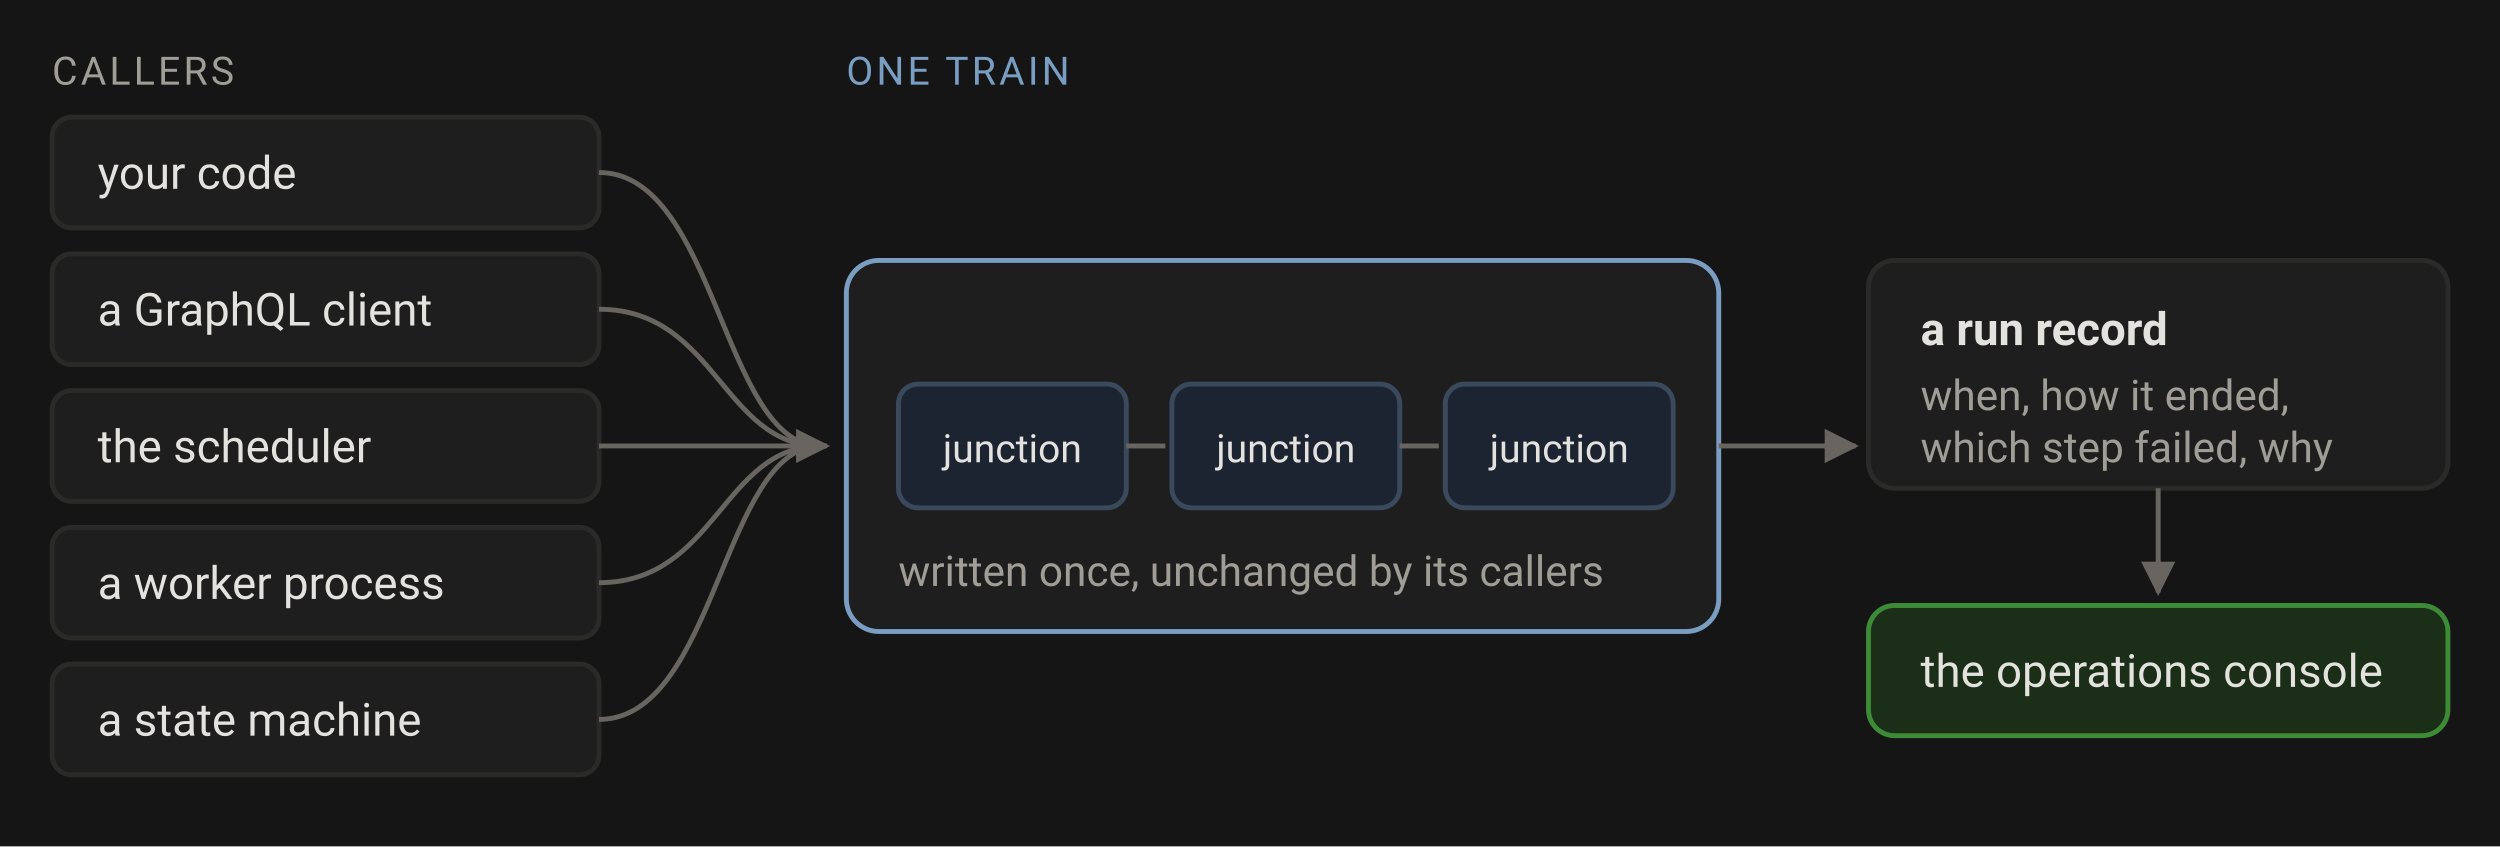
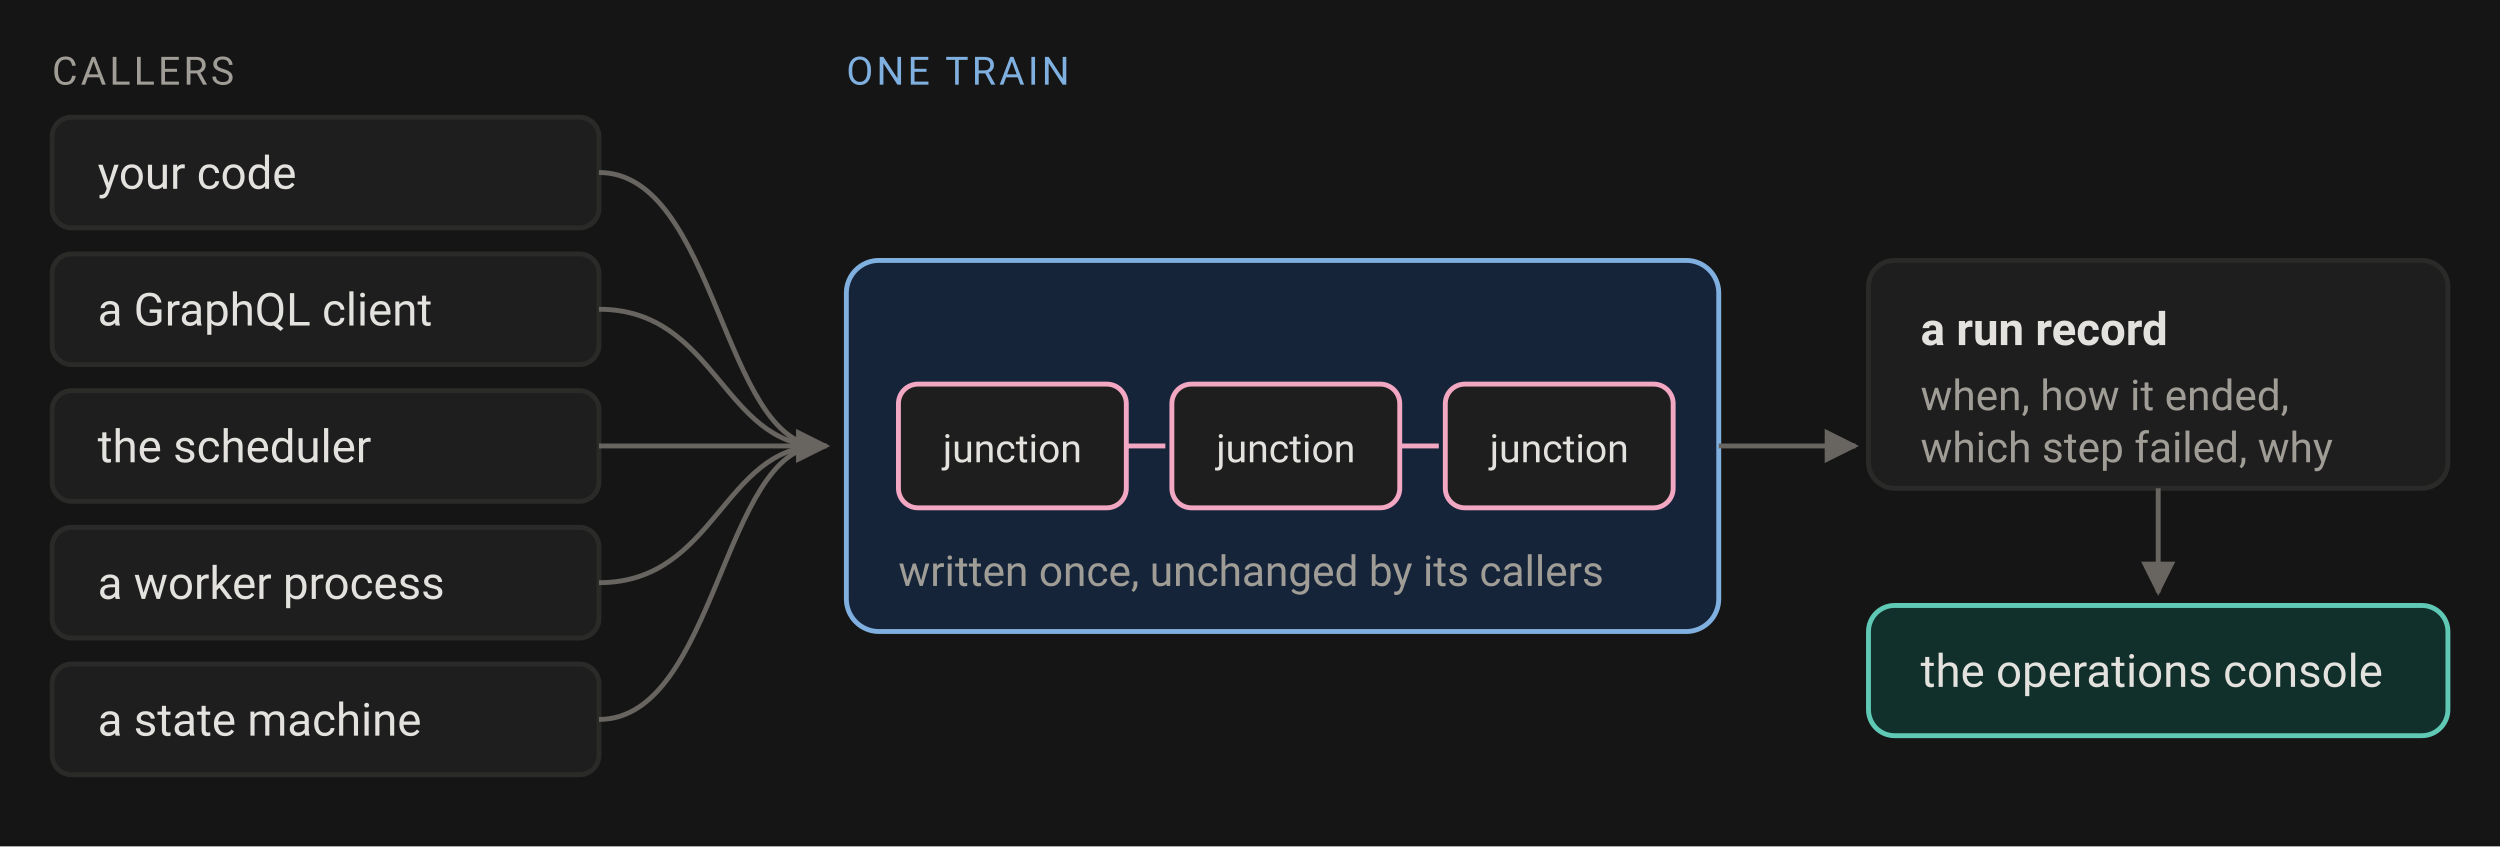
<svg xmlns="http://www.w3.org/2000/svg" viewBox="0 0 768 260" width="768" height="260" role="img" aria-labelledby="title">
-   <style>
-     text { font-family: ui-sans-serif, system-ui, -apple-system, "Segoe UI", Roboto, sans-serif; fill: #e4e2de; font-size: 14px; }
-     .muted { fill: #a09d96; font-size: 13px; }
-     .label { fill: #a09d96; font-size: 12px; letter-spacing: 1px; }
-     .card { fill: #1e1e1e; stroke: #2a2a28; stroke-width: 1.5; }
-     .junction { fill: #1b2430; stroke: #3a4a5c; stroke-width: 1.5; }
-     .line { stroke: #686560; stroke-width: 1.5; fill: none; }
-   </style>
  <defs>
-     <marker id="arrow" viewBox="0 0 10 10" refX="9" refY="5" markerWidth="7" markerHeight="7" orient="auto-start-reverse">
+     <marker id="a686560" viewBox="0 0 10 10" refX="9" refY="5" markerWidth="7" markerHeight="7" orient="auto-start-reverse">
      <path d="M0,0 L10,5 L0,10 z" fill="#686560" />
    </marker>
  </defs>
  <rect width="768" height="260" fill="#151515" />
-   <text x="16" y="26" class="label">CALLERS</text>
-   <rect x="16" y="36" width="168" height="34" rx="6" class="card" />
-   <text x="30" y="58">your code</text>
-   <rect x="16" y="78" width="168" height="34" rx="6" class="card" />
-   <text x="30" y="100">a GraphQL client</text>
-   <rect x="16" y="120" width="168" height="34" rx="6" class="card" />
-   <text x="30" y="142">the scheduler</text>
-   <rect x="16" y="162" width="168" height="34" rx="6" class="card" />
-   <text x="30" y="184">a worker process</text>
-   <rect x="16" y="204" width="168" height="34" rx="6" class="card" />
-   <text x="30" y="226">a state machine</text>
-   <path d="M184,53 C220,53 222,137 252,137" class="line" />
-   <path d="M184,95 C220,95 222,137 252,137" class="line" />
-   <path d="M184,137 L254,137" class="line" marker-end="url(#arrow)" />
-   <path d="M184,179 C220,179 222,137 252,137" class="line" />
-   <path d="M184,221 C220,221 222,137 252,137" class="line" />
-   <text x="260" y="26" class="label" style="fill:#7a9ec2">ONE TRAIN</text>
-   <rect x="260" y="80" width="268" height="114" rx="10" fill="#1e1e1e" stroke="#7a9ec2" stroke-width="1.5" />
-   <rect x="276" y="118" width="70" height="38" rx="6" class="junction" />
-   <text x="311" y="142" text-anchor="middle" style="font-size:12px">junction</text>
-   <rect x="360" y="118" width="70" height="38" rx="6" class="junction" />
-   <text x="395" y="142" text-anchor="middle" style="font-size:12px">junction</text>
-   <rect x="444" y="118" width="70" height="38" rx="6" class="junction" />
-   <text x="479" y="142" text-anchor="middle" style="font-size:12px">junction</text>
-   <path d="M346,137 L358,137 M430,137 L442,137" class="line" />
-   <text x="276" y="180" class="muted">written once, unchanged by its callers</text>
-   <path d="M528,137 L570,137" class="line" marker-end="url(#arrow)" />
-   <rect x="574" y="80" width="178" height="70" rx="8" class="card" />
-   <text x="590" y="106" style="font-weight:600">a run record</text>
-   <text x="590" y="126" class="muted">when, how it ended,</text>
-   <text x="590" y="142" class="muted">which step failed, why</text>
-   <path d="M663,150 L663,182" class="line" marker-end="url(#arrow)" />
-   <rect x="574" y="186" width="178" height="40" rx="8" fill="#1a2e18" stroke="#3d8b37" stroke-width="1.5" />
-   <text x="590" y="211">the operations console</text>
+   <text x="16" y="26" style="font-family:ui-sans-serif, system-ui, -apple-system, 'Segoe UI', Roboto, sans-serif;font-size:12px;font-weight:400;fill:#a09d96;letter-spacing:1px">CALLERS</text>
+   <rect x="16" y="36" width="168" height="34" rx="6" fill="#1e1e1e" stroke="#2a2a28" stroke-width="1.5" />
+   <text x="30" y="58" style="font-family:ui-sans-serif, system-ui, -apple-system, 'Segoe UI', Roboto, sans-serif;font-size:14px;font-weight:400;fill:#e4e2de">your code</text>
+   <path d="M184,53 C220,53 222,137 252,137" fill="none" stroke="#686560" stroke-width="1.5" />
+   <rect x="16" y="78" width="168" height="34" rx="6" fill="#1e1e1e" stroke="#2a2a28" stroke-width="1.5" />
+   <text x="30" y="100" style="font-family:ui-sans-serif, system-ui, -apple-system, 'Segoe UI', Roboto, sans-serif;font-size:14px;font-weight:400;fill:#e4e2de">a GraphQL client</text>
+   <path d="M184,95 C220,95 222,137 252,137" fill="none" stroke="#686560" stroke-width="1.5" />
+   <rect x="16" y="120" width="168" height="34" rx="6" fill="#1e1e1e" stroke="#2a2a28" stroke-width="1.5" />
+   <text x="30" y="142" style="font-family:ui-sans-serif, system-ui, -apple-system, 'Segoe UI', Roboto, sans-serif;font-size:14px;font-weight:400;fill:#e4e2de">the scheduler</text>
+   <path d="M184,137 L254,137" fill="none" stroke="#686560" stroke-width="1.5" marker-end="url(#a686560)" />
+   <rect x="16" y="162" width="168" height="34" rx="6" fill="#1e1e1e" stroke="#2a2a28" stroke-width="1.5" />
+   <text x="30" y="184" style="font-family:ui-sans-serif, system-ui, -apple-system, 'Segoe UI', Roboto, sans-serif;font-size:14px;font-weight:400;fill:#e4e2de">a worker process</text>
+   <path d="M184,179 C220,179 222,137 252,137" fill="none" stroke="#686560" stroke-width="1.5" />
+   <rect x="16" y="204" width="168" height="34" rx="6" fill="#1e1e1e" stroke="#2a2a28" stroke-width="1.5" />
+   <text x="30" y="226" style="font-family:ui-sans-serif, system-ui, -apple-system, 'Segoe UI', Roboto, sans-serif;font-size:14px;font-weight:400;fill:#e4e2de">a state machine</text>
+   <path d="M184,221 C220,221 222,137 252,137" fill="none" stroke="#686560" stroke-width="1.5" />
+   <text x="260" y="26" style="font-family:ui-sans-serif, system-ui, -apple-system, 'Segoe UI', Roboto, sans-serif;font-size:12px;font-weight:400;fill:#7fb0e0;letter-spacing:1px">ONE TRAIN</text>
+   <rect x="260" y="80" width="268" height="114" rx="10" fill="#16243a" stroke="#7fb0e0" stroke-width="1.5" />
+   <rect x="276" y="118" width="70" height="38" rx="6" fill="#1e1e1e" stroke="#f2a7c3" stroke-width="1.5" />
+   <text x="311" y="142" text-anchor="middle" style="font-family:ui-sans-serif, system-ui, -apple-system, 'Segoe UI', Roboto, sans-serif;font-size:12px;font-weight:400;fill:#e4e2de">junction</text>
+   <rect x="360" y="118" width="70" height="38" rx="6" fill="#1e1e1e" stroke="#f2a7c3" stroke-width="1.5" />
+   <text x="395" y="142" text-anchor="middle" style="font-family:ui-sans-serif, system-ui, -apple-system, 'Segoe UI', Roboto, sans-serif;font-size:12px;font-weight:400;fill:#e4e2de">junction</text>
+   <rect x="444" y="118" width="70" height="38" rx="6" fill="#1e1e1e" stroke="#f2a7c3" stroke-width="1.5" />
+   <text x="479" y="142" text-anchor="middle" style="font-family:ui-sans-serif, system-ui, -apple-system, 'Segoe UI', Roboto, sans-serif;font-size:12px;font-weight:400;fill:#e4e2de">junction</text>
+   <path d="M346,137 L358,137 M430,137 L442,137" fill="none" stroke="#f2a7c3" stroke-width="1.5" />
+   <text x="276" y="180" style="font-family:ui-sans-serif, system-ui, -apple-system, 'Segoe UI', Roboto, sans-serif;font-size:13px;font-weight:400;fill:#a09d96">written once, unchanged by its callers</text>
+   <path d="M528,137 L570,137" fill="none" stroke="#686560" stroke-width="1.5" marker-end="url(#a686560)" />
+   <rect x="574" y="80" width="178" height="70" rx="8" fill="#1e1e1e" stroke="#2a2a28" stroke-width="1.5" />
+   <text x="590" y="106" style="font-family:ui-sans-serif, system-ui, -apple-system, 'Segoe UI', Roboto, sans-serif;font-size:14px;font-weight:600;fill:#e4e2de">a run record</text>
+   <text x="590" y="126" style="font-family:ui-sans-serif, system-ui, -apple-system, 'Segoe UI', Roboto, sans-serif;font-size:13px;font-weight:400;fill:#a09d96">when, how it ended,</text>
+   <text x="590" y="142" style="font-family:ui-sans-serif, system-ui, -apple-system, 'Segoe UI', Roboto, sans-serif;font-size:13px;font-weight:400;fill:#a09d96">which step failed, why</text>
+   <path d="M663,150 L663,182" fill="none" stroke="#686560" stroke-width="1.5" marker-end="url(#a686560)" />
+   <rect x="574" y="186" width="178" height="40" rx="8" fill="#12302b" stroke="#5fc9b5" stroke-width="1.5" />
+   <text x="590" y="211" style="font-family:ui-sans-serif, system-ui, -apple-system, 'Segoe UI', Roboto, sans-serif;font-size:14px;font-weight:400;fill:#e4e2de">the operations console</text>
</svg>
